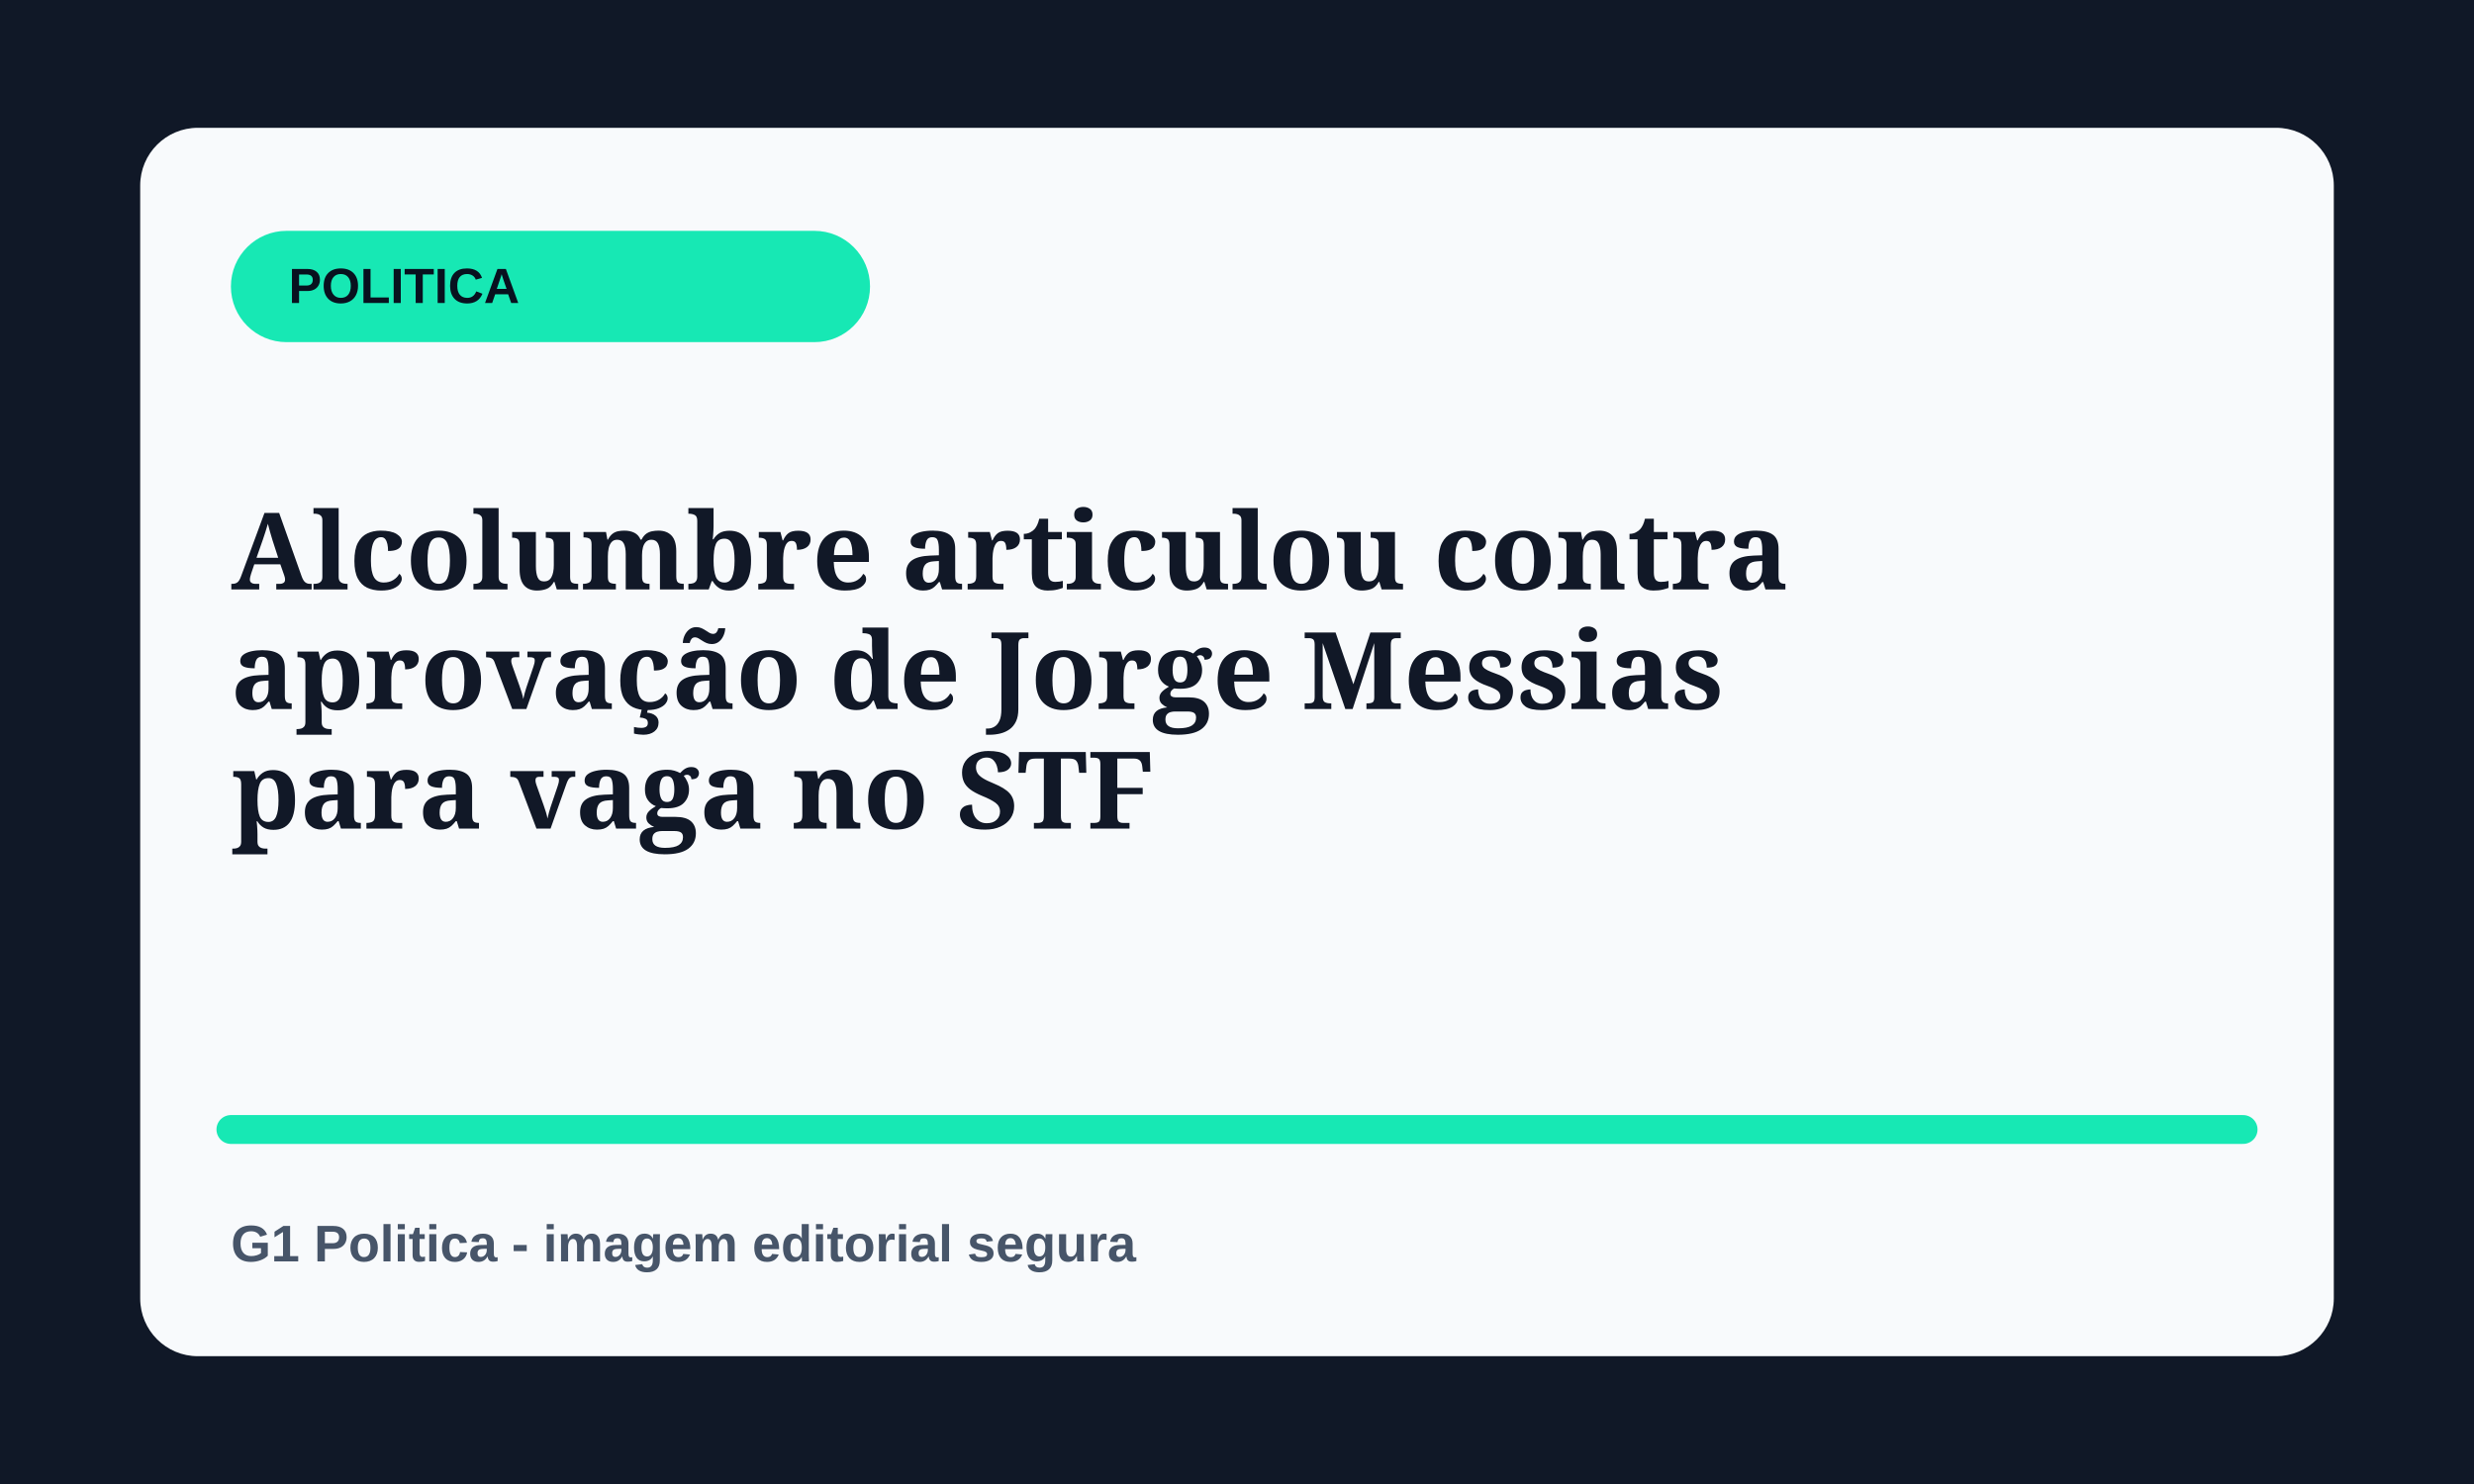
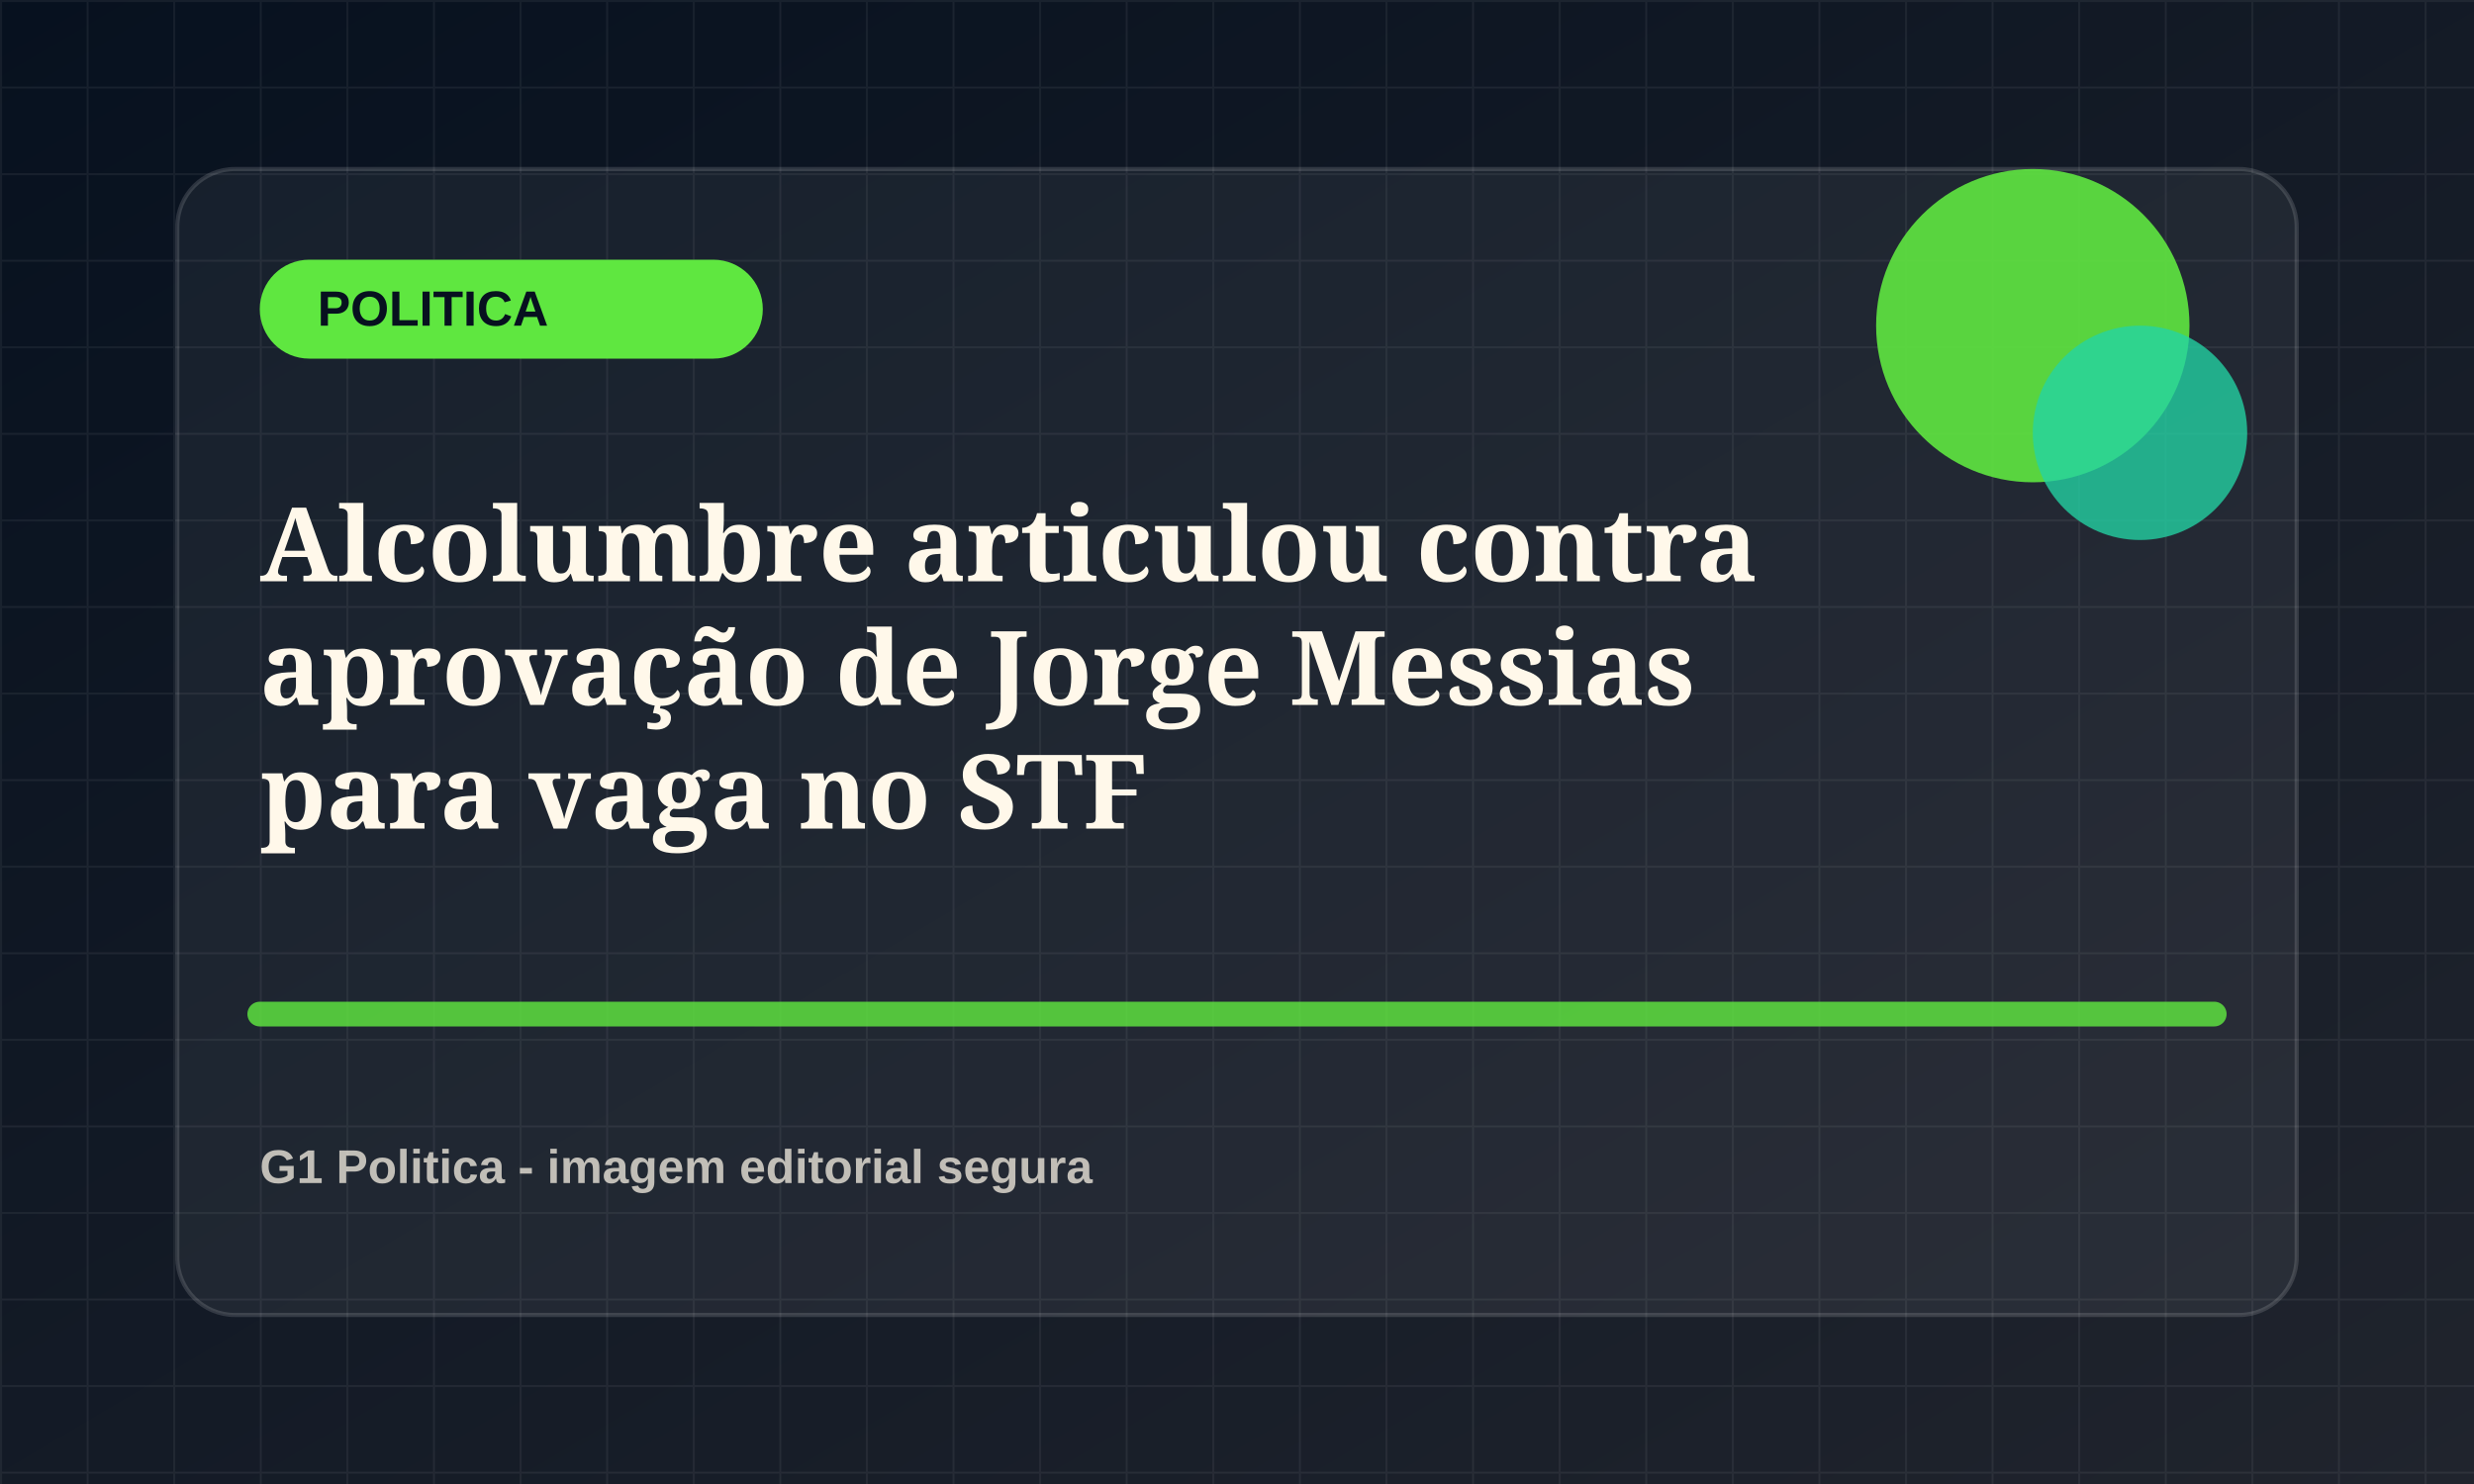
<svg xmlns="http://www.w3.org/2000/svg" viewBox="0 0 1200 720">
-   <rect width="1200" height="720" fill="#101827" />
-   <rect x="68" y="62" width="1064" height="596" rx="28" fill="#f8fafc" />
-   <rect x="112" y="112" width="310" height="54" rx="27" fill="hsl(165 82% 50%)" />
-   <text x="140" y="147" fill="#08111f" font-family="Arial, sans-serif" font-size="24" font-weight="800">POLITICA</text>
-   <text x="112" y="286" fill="#111827" font-family="Georgia, serif" font-size="52" font-weight="700">
-     <tspan x="112" dy="0">Alcolumbre articulou contra</tspan>
-     <tspan x="112" dy="58">aprovação de Jorge Messias</tspan>
-     <tspan x="112" dy="58">para vaga no STF</tspan>
+   <defs>
+     <linearGradient id="bg" x1="0" x2="1" y1="0" y2="1">
+       <stop offset="0" stop-color="#07111f" />
+       <stop offset="1" stop-color="#20242d" />
+     </linearGradient>
+     <pattern id="grid" width="42" height="42" patternUnits="userSpaceOnUse">
+       <path d="M42 0H0v42" fill="none" stroke="rgba(255,255,255,.055)" stroke-width="2" />
+     </pattern>
+   </defs>
+   <rect width="1200" height="720" fill="url(#bg)" />
+   <rect width="1200" height="720" fill="url(#grid)" />
+   <rect x="86" y="82" width="1028" height="556" rx="28" fill="rgba(255,255,255,.055)" stroke="rgba(255,255,255,.14)" stroke-width="2" />
+   <rect x="126" y="126" width="244" height="48" rx="24" fill="hsl(109 78% 58%)" />
+   <text x="154" y="158" fill="#07111f" font-family="Arial, sans-serif" font-size="24" font-weight="800">POLITICA</text>
+   <circle cx="986" cy="158" r="76" fill="hsl(109 78% 58%)" opacity=".9" />
+   <circle cx="1038" cy="210" r="52" fill="hsl(164 72% 48%)" opacity=".78" />
+   <path d="M126 492h948" stroke="hsl(109 78% 58%)" stroke-width="12" stroke-linecap="round" opacity=".82" />
+   <text x="126" y="282" fill="#fff8ea" font-family="Georgia, serif" font-size="50" font-weight="700">
+     <tspan x="126" dy="0">Alcolumbre articulou contra</tspan>
+     <tspan x="126" dy="60">aprovação de Jorge Messias</tspan>
+     <tspan x="126" dy="60">para vaga no STF</tspan>
  </text>
-   <path d="M112 548h976" stroke="hsl(165 82% 50%)" stroke-width="14" stroke-linecap="round" />
-   <text x="112" y="612" fill="#475569" font-family="Arial, sans-serif" font-size="25" font-weight="700">G1 Politica - imagem editorial segura</text>
+   <text x="126" y="574" fill="rgba(255,248,234,.72)" font-family="Arial, sans-serif" font-size="23" font-weight="700">G1 Politica - imagem editorial segura</text>
</svg>
